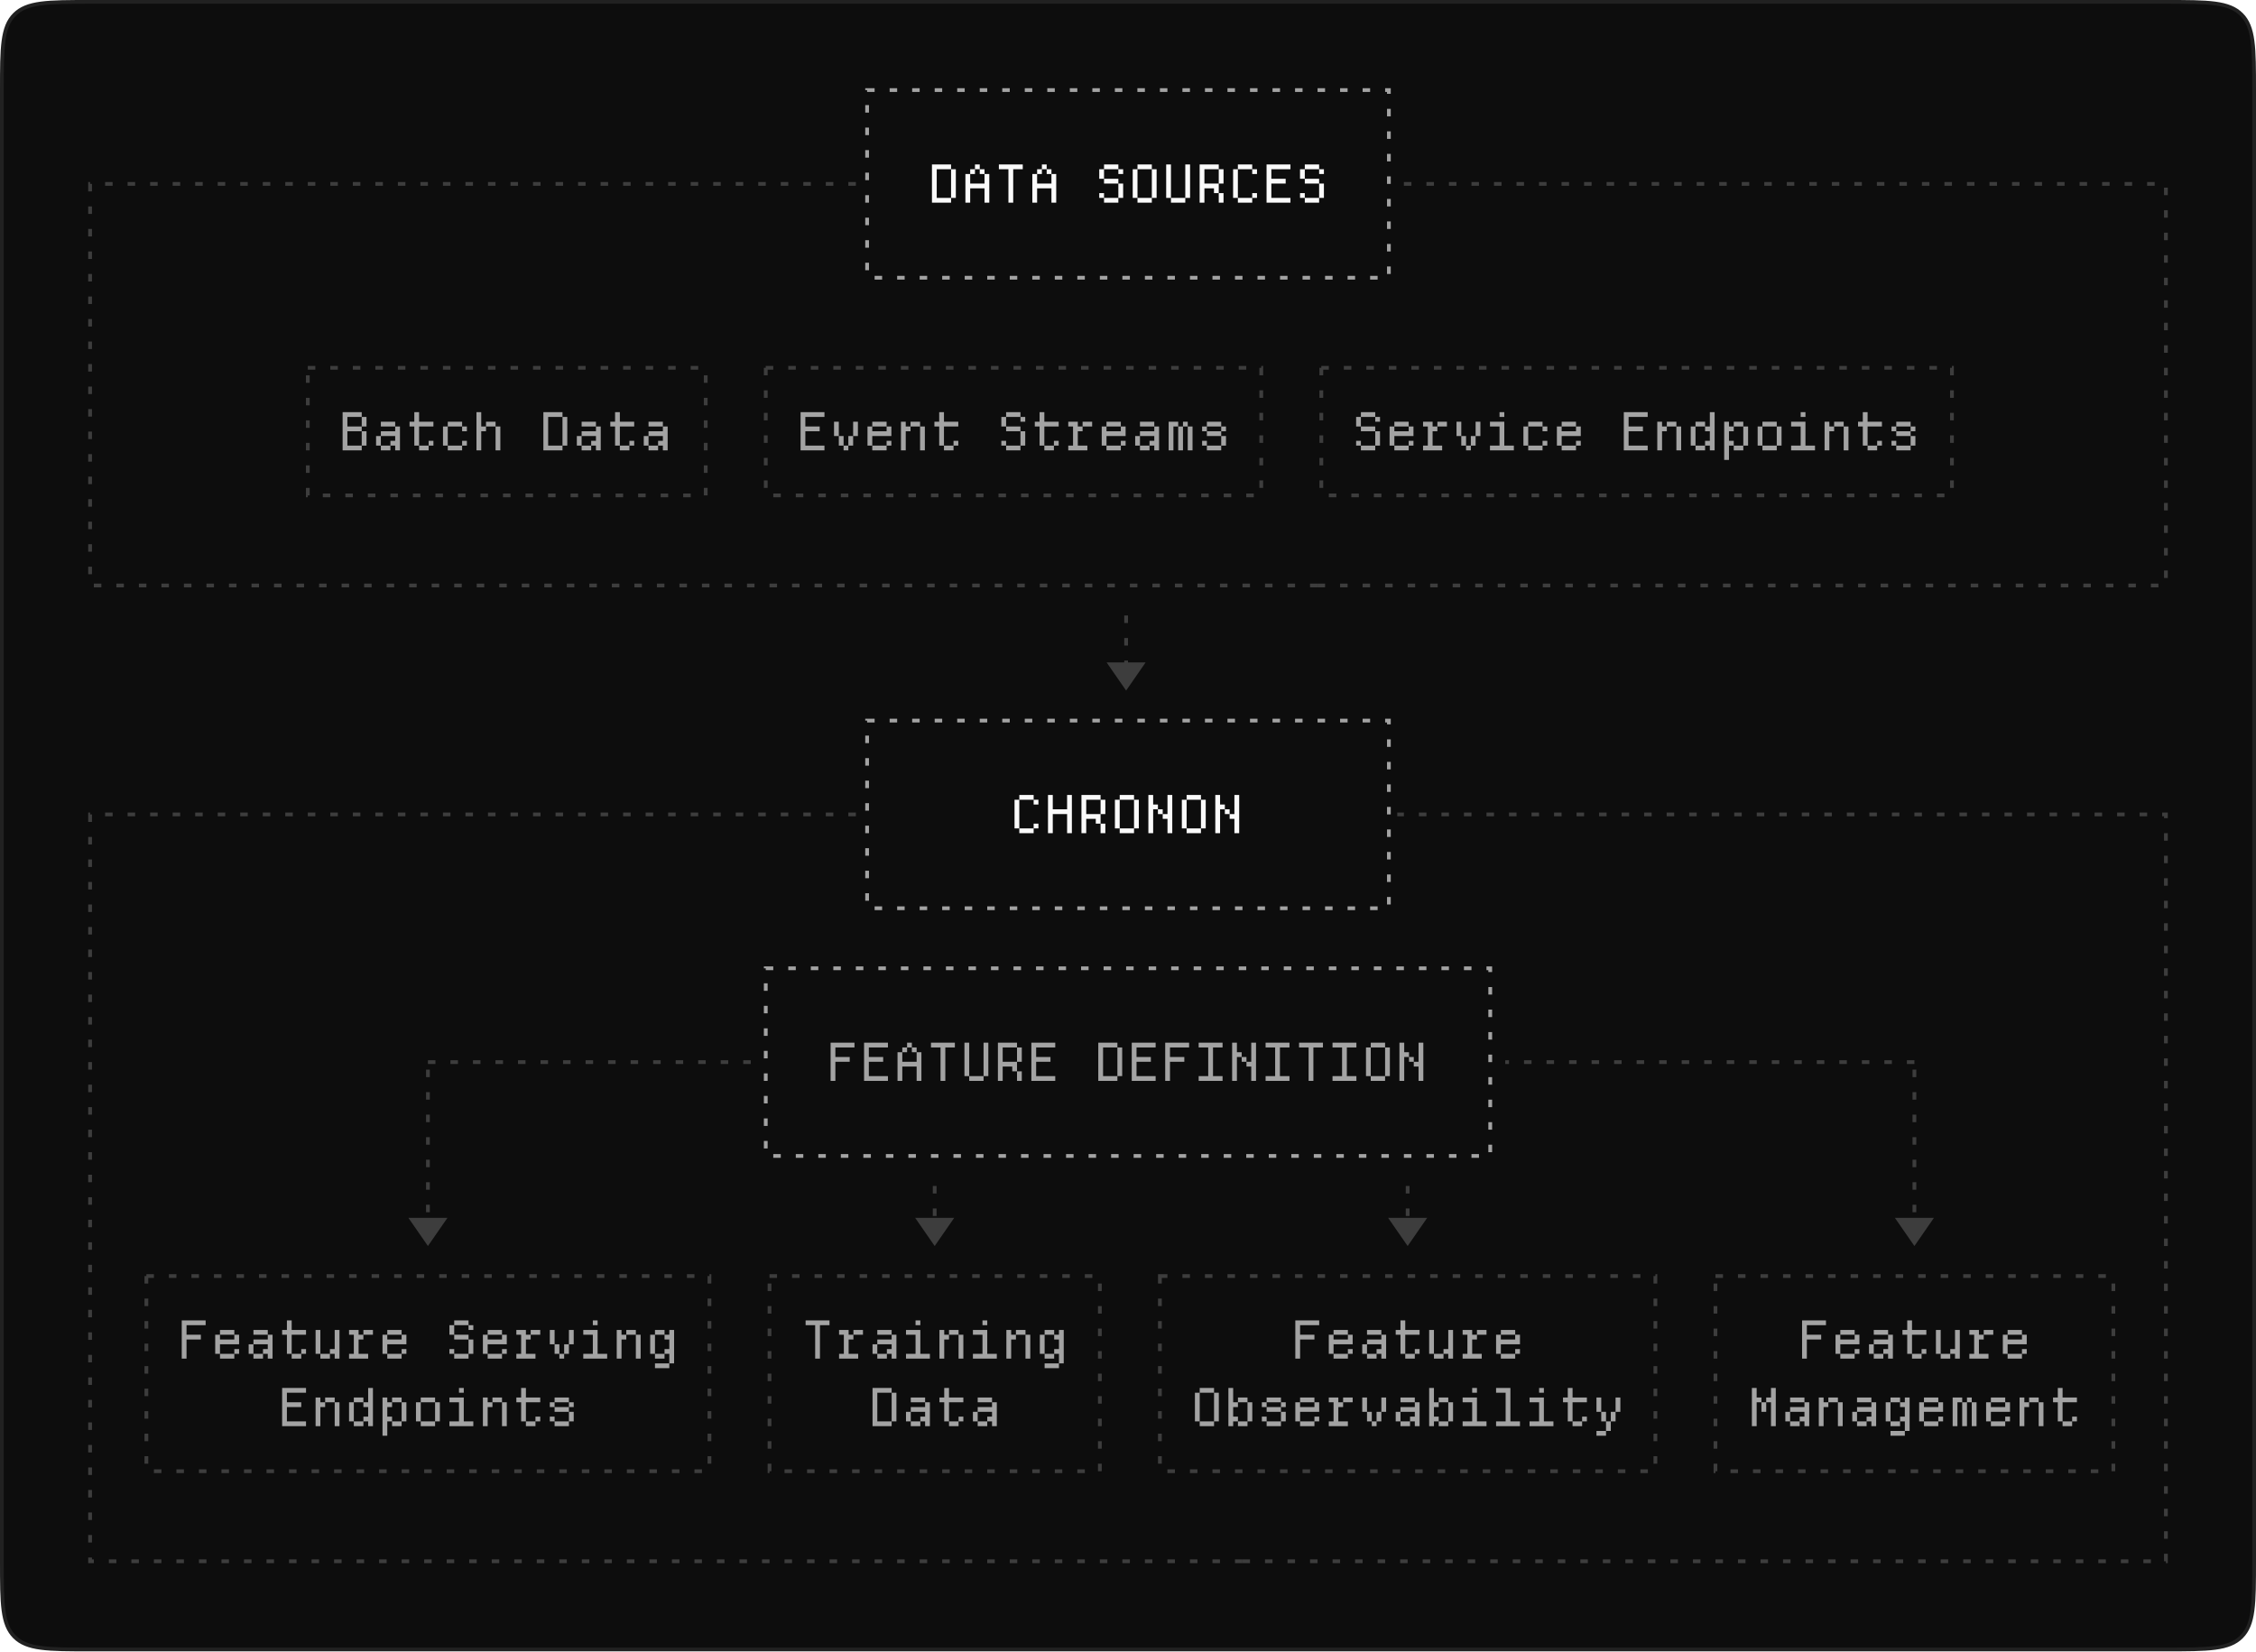
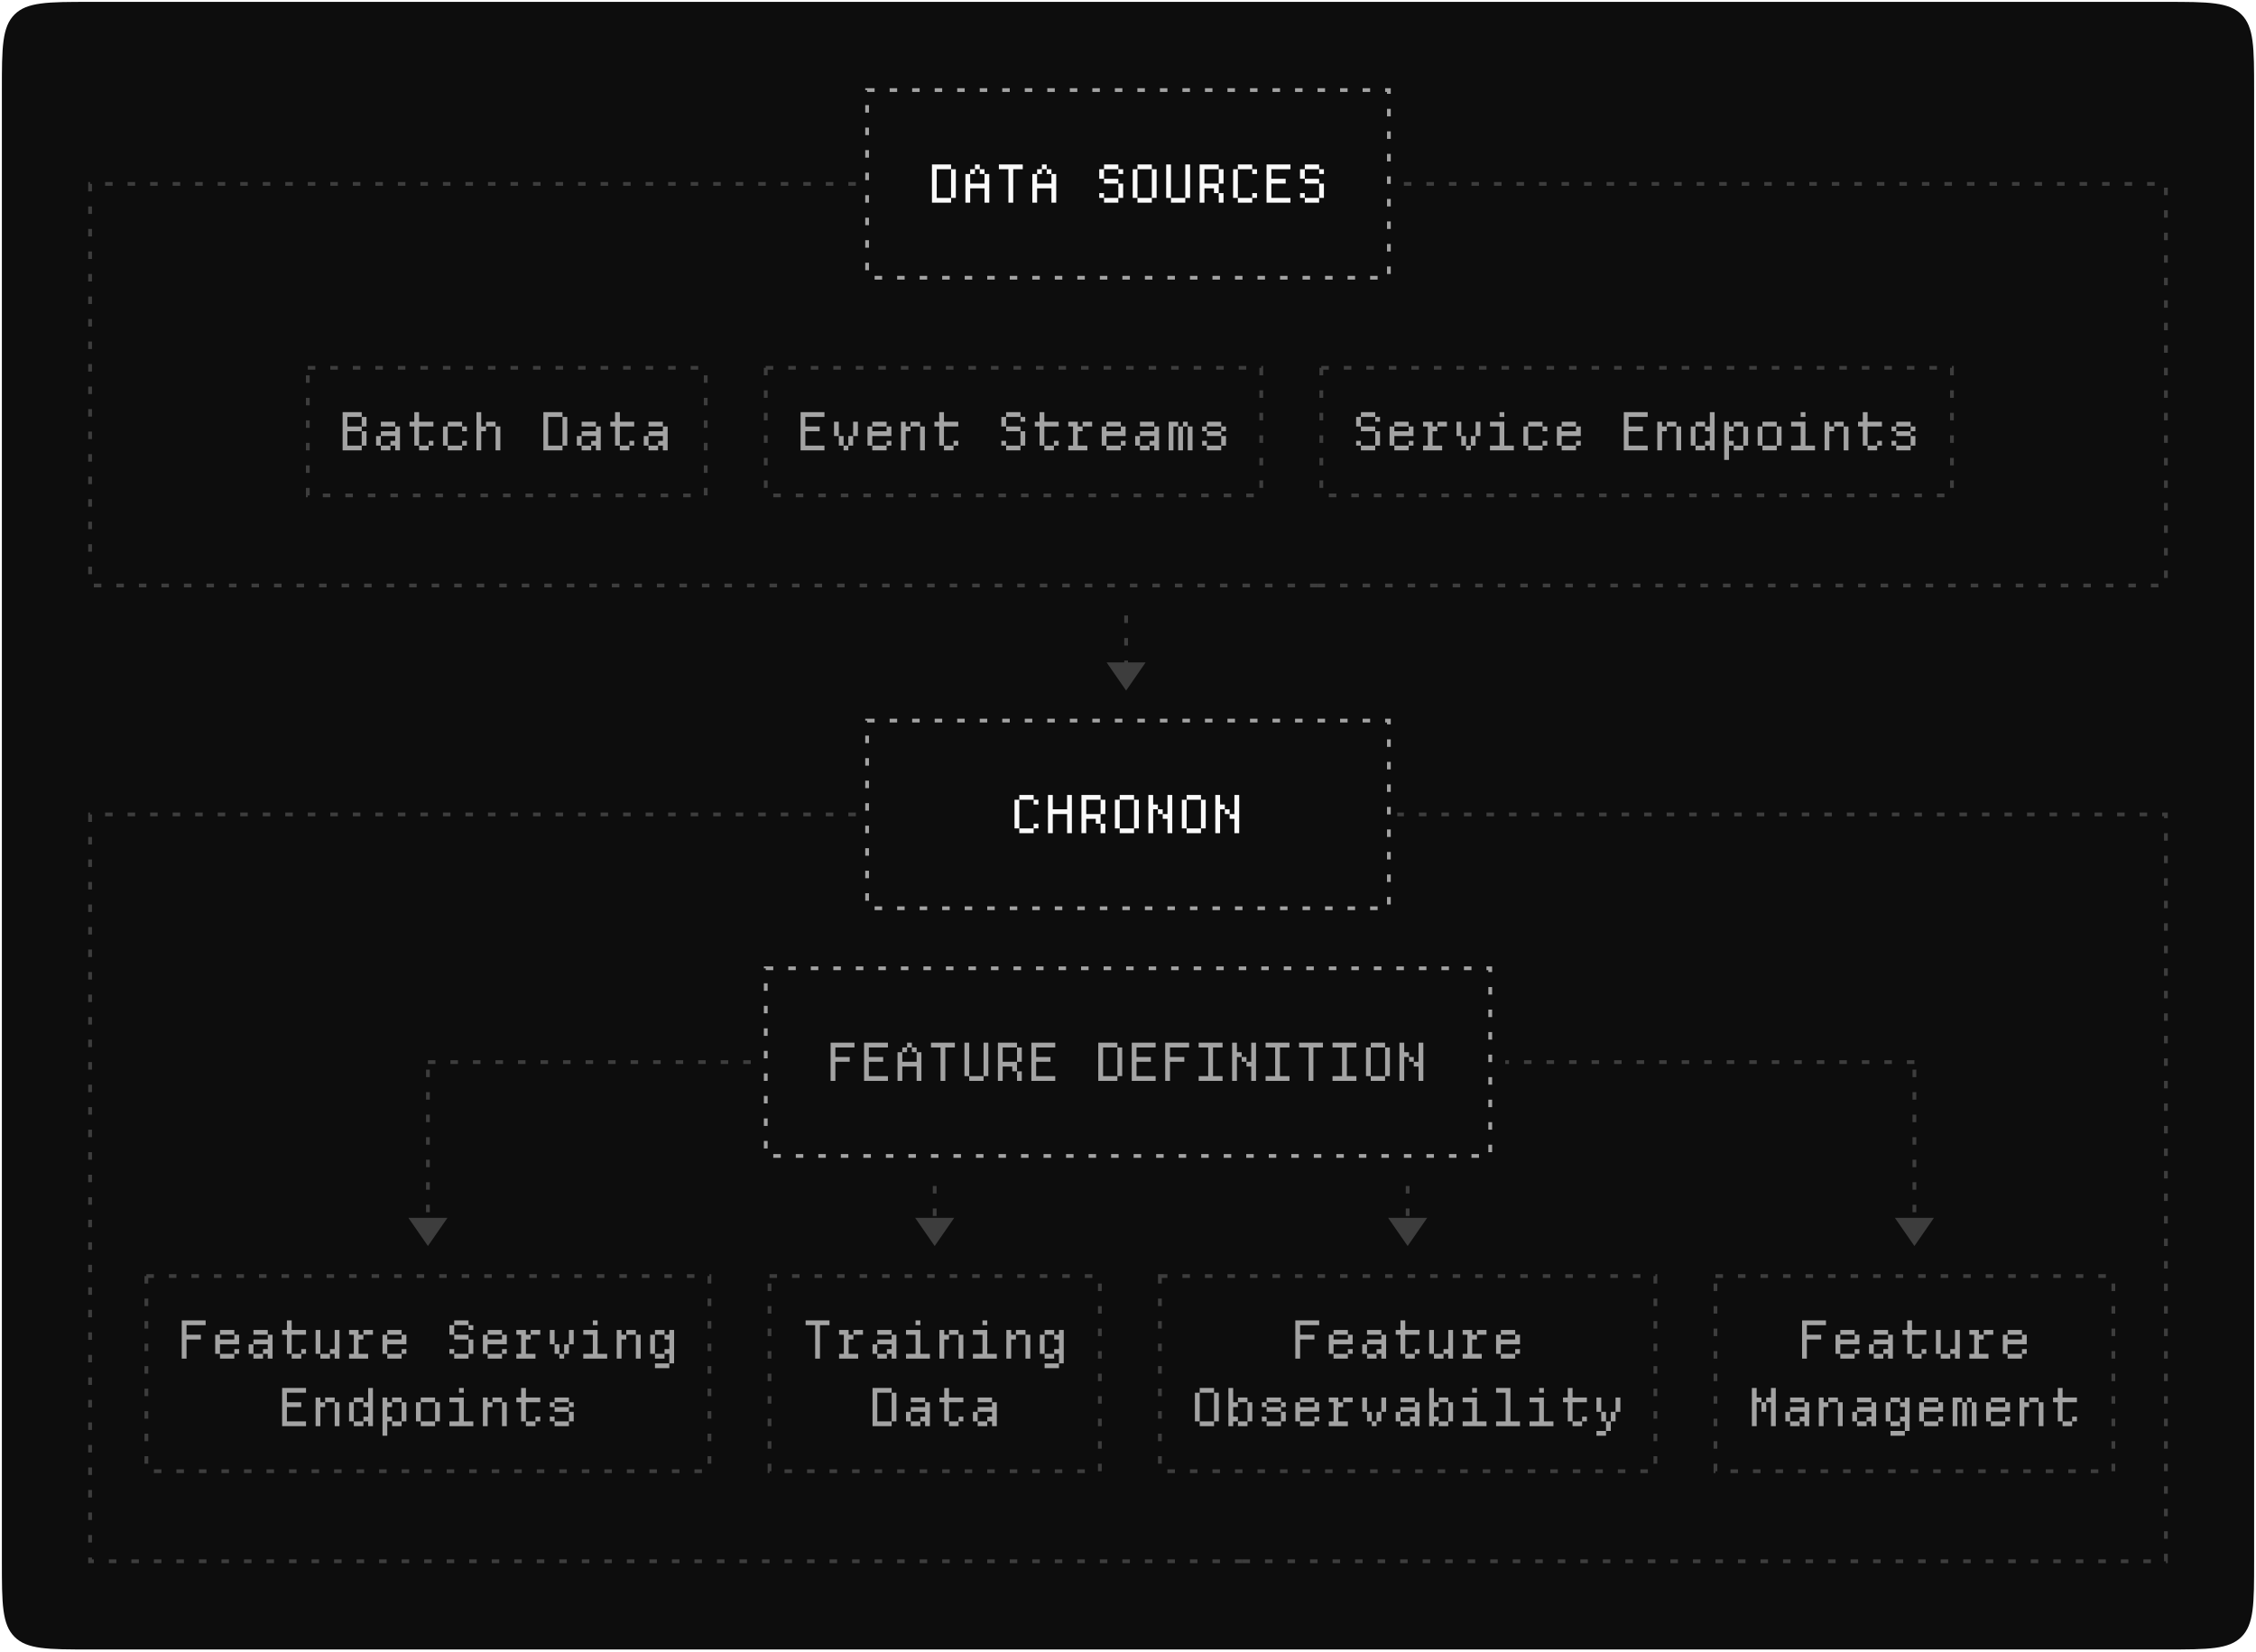
<svg xmlns="http://www.w3.org/2000/svg" width="601" height="440" viewBox="0 0 601 440" fill="none">
  <path d="M24 0.5H577C582.671 0.5 586.874 0.501 590.101 0.935C593.313 1.366 595.483 2.219 597.132 3.868C598.781 5.517 599.634 7.687 600.065 10.899C600.499 14.126 600.5 18.329 600.5 24V416C600.5 421.671 600.499 425.874 600.065 429.101C599.634 432.313 598.781 434.483 597.132 436.132C595.483 437.781 593.313 438.634 590.101 439.065C586.874 439.499 582.671 439.5 577 439.5H24C18.329 439.5 14.126 439.499 10.899 439.065C7.687 438.634 5.517 437.781 3.868 436.132C2.219 434.483 1.366 432.313 0.935 429.101C0.501 425.874 0.5 421.671 0.5 416V24C0.5 18.329 0.501 14.126 0.935 10.899C1.366 7.687 2.219 5.517 3.868 3.868C5.517 2.219 7.687 1.366 10.899 0.935C14.126 0.501 18.329 0.5 24 0.5Z" fill="#0D0D0D" />
-   <path d="M24 0.5H577C582.671 0.5 586.874 0.501 590.101 0.935C593.313 1.366 595.483 2.219 597.132 3.868C598.781 5.517 599.634 7.687 600.065 10.899C600.499 14.126 600.5 18.329 600.5 24V416C600.5 421.671 600.499 425.874 600.065 429.101C599.634 432.313 598.781 434.483 597.132 436.132C595.483 437.781 593.313 438.634 590.101 439.065C586.874 439.499 582.671 439.5 577 439.5H24C18.329 439.5 14.126 439.499 10.899 439.065C7.687 438.634 5.517 437.781 3.868 436.132C2.219 434.483 1.366 432.313 0.935 429.101C0.501 425.874 0.5 421.671 0.5 416V24C0.5 18.329 0.501 14.126 0.935 10.899C1.366 7.687 2.219 5.517 3.868 3.868C5.517 2.219 7.687 1.366 10.899 0.935C14.126 0.501 18.329 0.5 24 0.5Z" stroke="#212121" />
  <path d="M231 24H370V74H231V24Z" stroke="#A3A3A3" stroke-dasharray="2 4" />
  <path d="M248.273 43.818H253.364V45.091H249.545V52.727H253.364V54H248.273V43.818ZM253.364 45.091H254.636V52.727H253.364V45.091ZM257.187 46.364H258.46V48.909H262.278V46.364H263.55V54H262.278V50.182H258.46V54H257.187V46.364ZM259.732 43.818H261.005V45.091H259.732V43.818ZM258.46 45.091H259.732V46.364H258.46V45.091ZM261.005 45.091H262.278V46.364H261.005V45.091ZM266.101 43.818H272.464V45.091H269.919V54H268.646V45.091H266.101V43.818ZM275.015 46.364H276.288V48.909H280.106V46.364H281.379V54H280.106V50.182H276.288V54H275.015V46.364ZM277.56 43.818H278.833V45.091H277.56V43.818ZM276.288 45.091H277.56V46.364H276.288V45.091ZM278.833 45.091H280.106V46.364H278.833V45.091ZM292.843 45.091H294.116V47.636H292.843V45.091ZM294.116 47.636H297.934V48.909H294.116V47.636ZM297.934 52.727V54H294.116V52.727H297.934ZM294.116 52.727H292.843V51.455H294.116V52.727ZM297.934 48.909H299.207V52.727H297.934V48.909ZM294.116 43.818H297.934V45.091H294.116V43.818ZM297.934 45.091H299.207V46.364H297.934V45.091ZM301.757 45.091H303.03V52.727H301.757V45.091ZM303.03 52.727H306.848V54H303.03V52.727ZM306.848 45.091H308.121V52.727H306.848V45.091ZM303.03 43.818H306.848V45.091H303.03V43.818ZM310.671 43.818H311.944V52.727H310.671V43.818ZM311.944 52.727H315.762V54H311.944V52.727ZM315.762 43.818H317.035V52.727H315.762V43.818ZM319.585 43.818H324.676V45.091H320.858V48.909H324.676V51.455H323.403V50.182H320.858V54H319.585V43.818ZM324.676 45.091H325.949V48.909H324.676V45.091ZM324.676 51.455H325.949V54H324.676V51.455ZM328.499 45.091H329.772V52.727H328.499V45.091ZM329.772 52.727H333.59V54H329.772V52.727ZM333.59 51.455H334.863V52.727H333.59V51.455ZM329.772 43.818H333.59V45.091H329.772V43.818ZM333.59 45.091H334.863V46.364H333.59V45.091ZM337.413 43.818H343.777V45.091H338.686V47.636H342.504V48.909H338.686V52.727H343.777V54H337.413V43.818ZM346.327 45.091H347.6V47.636H346.327V45.091ZM347.6 47.636H351.418V48.909H347.6V47.636ZM351.418 52.727V54H347.6V52.727H351.418ZM347.6 52.727H346.327V51.455H347.6V52.727ZM351.418 48.909H352.691V52.727H351.418V48.909ZM347.6 43.818H351.418V45.091H347.6V43.818ZM351.418 45.091H352.691V46.364H351.418V45.091Z" fill="#FAFAFA" />
  <path d="M231 192H370V242H231V192Z" stroke="#A3A3A3" stroke-dasharray="2 4" />
  <path d="M270.273 213.091H271.545V220.727H270.273V213.091ZM271.545 220.727H275.364V222H271.545V220.727ZM275.364 219.455H276.636V220.727H275.364V219.455ZM271.545 211.818H275.364V213.091H271.545V211.818ZM275.364 213.091H276.636V214.364H275.364V213.091ZM279.187 211.818H280.46V215.636H284.278V211.818H285.55V222H284.278V216.909H280.46V222H279.187V211.818ZM288.101 211.818H293.192V213.091H289.374V216.909H293.192V219.455H291.919V218.182H289.374V222H288.101V211.818ZM293.192 213.091H294.464V216.909H293.192V213.091ZM293.192 219.455H294.464V222H293.192V219.455ZM297.015 213.091H298.288V220.727H297.015V213.091ZM298.288 220.727H302.106V222H298.288V220.727ZM302.106 213.091H303.379V220.727H302.106V213.091ZM298.288 211.818H302.106V213.091H298.288V211.818ZM305.929 211.818H307.202V214.364H308.474V215.636H307.202V222H305.929V211.818ZM311.02 218.182H309.747V216.909H311.02V211.818H312.293V222H311.02V218.182ZM309.747 216.909H308.474V215.636H309.747V216.909ZM314.843 213.091H316.116V220.727H314.843V213.091ZM316.116 220.727H319.934V222H316.116V220.727ZM319.934 213.091H321.207V220.727H319.934V213.091ZM316.116 211.818H319.934V213.091H316.116V211.818ZM323.757 211.818H325.03V214.364H326.303V215.636H325.03V222H323.757V211.818ZM328.848 218.182H327.575V216.909H328.848V211.818H330.121V222H328.848V218.182ZM327.575 216.909H326.303V215.636H327.575V216.909Z" fill="#FAFAFA" />
  <path d="M351 156H24V49H228.009" stroke="#3D3D3D" stroke-dasharray="2 4" />
  <path d="M331 416H24V217H228.279" stroke="#3D3D3D" stroke-dasharray="2 4" />
  <path d="M351 156H577V49H372.23" stroke="#3D3D3D" stroke-dasharray="2 4" />
  <path d="M331 416H577V217H372.23" stroke="#3D3D3D" stroke-dasharray="2 4" />
  <path d="M82 98H188V132H82V98Z" stroke="#3D3D3D" stroke-dasharray="2 4" />
  <path d="M91.273 109.818H96.364V111.091H92.546V113.636H96.364V114.909H92.546V118.727H96.364V120H91.273V109.818ZM96.364 114.909H97.636V118.727H96.364V114.909ZM96.364 111.091H97.636V113.636H96.364V111.091ZM100.187 116.182H101.46V118.727H100.187V116.182ZM101.46 118.727H104.005V120H101.46V118.727ZM104.005 117.455H105.278V116.182H101.46V114.909H105.278V113.636H106.55V120H105.278V118.727H104.005V117.455ZM101.46 112.364H105.278V113.636H101.46V112.364ZM110.374 109.818H111.646V112.364H115.464V113.636H111.646V118.727H110.374V113.636H109.101V112.364H110.374V109.818ZM111.646 118.727H114.192V120H111.646V118.727ZM114.192 117.455H115.464V118.727H114.192V117.455ZM119.288 112.364H123.106V113.636H119.288V112.364ZM118.015 113.636H119.288V118.727H118.015V113.636ZM119.288 118.727H123.106V120H119.288V118.727ZM123.106 113.636H124.379V114.909H123.106V113.636ZM123.106 117.455H124.379V118.727H123.106V117.455ZM126.929 109.818H128.202V113.636H129.474V114.909H128.202V120H126.929V109.818ZM132.02 113.636H133.293V120H132.02V113.636ZM129.474 112.364H132.02V113.636H129.474V112.364ZM144.757 109.818H149.848V111.091H146.03V118.727H149.848V120H144.757V109.818ZM149.848 111.091H151.121V118.727H149.848V111.091ZM153.671 116.182H154.944V118.727H153.671V116.182ZM154.944 118.727H157.489V120H154.944V118.727ZM157.489 117.455H158.762V116.182H154.944V114.909H158.762V113.636H160.035V120H158.762V118.727H157.489V117.455ZM154.944 112.364H158.762V113.636H154.944V112.364ZM163.858 109.818H165.131V112.364H168.949V113.636H165.131V118.727H163.858V113.636H162.585V112.364H163.858V109.818ZM165.131 118.727H167.676V120H165.131V118.727ZM167.676 117.455H168.949V118.727H167.676V117.455ZM171.499 116.182H172.772V118.727H171.499V116.182ZM172.772 118.727H175.317V120H172.772V118.727ZM175.317 117.455H176.59V116.182H172.772V114.909H176.59V113.636H177.863V120H176.59V118.727H175.317V117.455ZM172.772 112.364H176.59V113.636H172.772V112.364Z" fill="#A3A3A3" />
  <path d="M204 98H336V132H204V98Z" stroke="#3D3D3D" stroke-dasharray="2 4" />
  <path d="M213.273 109.818H219.636V111.091H214.545V113.636H218.364V114.909H214.545V118.727H219.636V120H213.273V109.818ZM222.187 112.364H223.46V116.182H222.187V112.364ZM227.278 112.364H228.55V116.182H227.278V112.364ZM224.732 118.727H223.46V116.182H224.732V118.727ZM224.732 118.727H226.005V120H224.732V118.727ZM226.005 116.182H227.278V118.727H226.005V116.182ZM232.374 112.364H236.192V113.636H232.374V112.364ZM231.101 113.636H232.374V114.909H236.192V113.636H237.464V116.182H232.374V118.727H231.101V113.636ZM232.374 118.727H236.192V120H232.374V118.727ZM236.192 117.455H237.464V118.727H236.192V117.455ZM240.015 112.364H241.288V113.636H242.56V114.909H241.288V120H240.015V112.364ZM242.56 112.364H245.106V113.636H242.56V112.364ZM245.106 113.636H246.379V120H245.106V113.636ZM250.202 109.818H251.474V112.364H255.293V113.636H251.474V118.727H250.202V113.636H248.929V112.364H250.202V109.818ZM251.474 118.727H254.02V120H251.474V118.727ZM254.02 117.455H255.293V118.727H254.02V117.455ZM266.757 111.091H268.03V113.636H266.757V111.091ZM268.03 113.636H271.848V114.909H268.03V113.636ZM271.848 118.727V120H268.03V118.727H271.848ZM268.03 118.727H266.757V117.455H268.03V118.727ZM271.848 114.909H273.121V118.727H271.848V114.909ZM268.03 109.818H271.848V111.091H268.03V109.818ZM271.848 111.091H273.121V112.364H271.848V111.091ZM276.944 109.818H278.217V112.364H282.035V113.636H278.217V118.727H276.944V113.636H275.671V112.364H276.944V109.818ZM278.217 118.727H280.762V120H278.217V118.727ZM280.762 117.455H282.035V118.727H280.762V117.455ZM287.131 112.364V113.636H288.403V114.909H287.131V118.727H289.676V120H284.585V118.727H285.858V113.636H284.585V112.364H287.131ZM290.949 112.364V113.636H288.403V112.364H290.949ZM294.772 112.364H298.59V113.636H294.772V112.364ZM293.499 113.636H294.772V114.909H298.59V113.636H299.863V116.182H294.772V118.727H293.499V113.636ZM294.772 118.727H298.59V120H294.772V118.727ZM298.59 117.455H299.863V118.727H298.59V117.455ZM302.413 116.182H303.686V118.727H302.413V116.182ZM303.686 118.727H306.232V120H303.686V118.727ZM306.232 117.455H307.504V116.182H303.686V114.909H307.504V113.636H308.777V120H307.504V118.727H306.232V117.455ZM303.686 112.364H307.504V113.636H303.686V112.364ZM311.327 112.364H313.873V113.636H312.6V120H311.327V112.364ZM313.873 113.636H315.146V120H313.873V113.636ZM316.418 113.636H315.146V112.364H316.418V113.636ZM316.418 113.636H317.691V120H316.418V113.636ZM325.332 118.727V120H321.514V118.727H325.332ZM321.514 118.727H320.241V117.455H321.514V118.727ZM325.332 112.364V113.636H321.514V112.364H325.332ZM320.241 113.636H321.514V114.909H320.241V113.636ZM321.514 114.909H325.332V116.182H321.514V114.909ZM325.332 116.182H326.605V118.727H325.332V116.182ZM325.332 113.636H326.605V114.909H325.332V113.636Z" fill="#A3A3A3" />
  <path d="M352 98H520V132H352V98Z" stroke="#3D3D3D" stroke-dasharray="2 4" />
  <path d="M361.273 111.091H362.545V113.636H361.273V111.091ZM362.545 113.636H366.364V114.909H362.545V113.636ZM366.364 118.727V120H362.545V118.727H366.364ZM362.545 118.727H361.273V117.455H362.545V118.727ZM366.364 114.909H367.636V118.727H366.364V114.909ZM362.545 109.818H366.364V111.091H362.545V109.818ZM366.364 111.091H367.636V112.364H366.364V111.091ZM371.46 112.364H375.278V113.636H371.46V112.364ZM370.187 113.636H371.46V114.909H375.278V113.636H376.55V116.182H371.46V118.727H370.187V113.636ZM371.46 118.727H375.278V120H371.46V118.727ZM375.278 117.455H376.55V118.727H375.278V117.455ZM381.646 112.364V113.636H382.919V114.909H381.646V118.727H384.192V120H379.101V118.727H380.374V113.636H379.101V112.364H381.646ZM385.464 112.364V113.636H382.919V112.364H385.464ZM388.015 112.364H389.288V116.182H388.015V112.364ZM393.106 112.364H394.379V116.182H393.106V112.364ZM390.56 118.727H389.288V116.182H390.56V118.727ZM390.56 118.727H391.833V120H390.56V118.727ZM391.833 116.182H393.106V118.727H391.833V116.182ZM399.474 113.636H396.929V112.364H400.747V118.727H403.293V120H396.929V118.727H399.474V113.636ZM399.474 109.818H400.747V111.091H399.474V109.818ZM407.116 112.364H410.934V113.636H407.116V112.364ZM405.843 113.636H407.116V118.727H405.843V113.636ZM407.116 118.727H410.934V120H407.116V118.727ZM410.934 113.636H412.207V114.909H410.934V113.636ZM410.934 117.455H412.207V118.727H410.934V117.455ZM416.03 112.364H419.848V113.636H416.03V112.364ZM414.757 113.636H416.03V114.909H419.848V113.636H421.121V116.182H416.03V118.727H414.757V113.636ZM416.03 118.727H419.848V120H416.03V118.727ZM419.848 117.455H421.121V118.727H419.848V117.455ZM432.585 109.818H438.949V111.091H433.858V113.636H437.676V114.909H433.858V118.727H438.949V120H432.585V109.818ZM441.499 112.364H442.772V113.636H444.045V114.909H442.772V120H441.499V112.364ZM444.045 112.364H446.59V113.636H444.045V112.364ZM446.59 113.636H447.863V120H446.59V113.636ZM455.504 109.818H456.777V120H455.504V118.727H454.232V117.455H455.504V114.909H454.232V113.636H455.504V109.818ZM454.232 118.727V120H451.686V118.727H454.232ZM451.686 118.727H450.413V113.636H451.686V118.727ZM454.232 113.636H451.686V112.364H454.232V113.636ZM459.327 112.364H460.6V113.636H461.873V114.909H460.6V117.455H461.873V118.727H460.6V122.545H459.327V112.364ZM461.873 112.364H464.418V113.636H461.873V112.364ZM464.418 113.636H465.691V118.727H464.418V113.636ZM461.873 118.727H464.418V120H461.873V118.727ZM469.514 112.364H473.332V113.636H469.514V112.364ZM473.332 113.636H474.605V118.727H473.332V113.636ZM468.241 113.636H469.514V118.727H468.241V113.636ZM469.514 118.727H473.332V120H469.514V118.727ZM479.701 113.636H477.156V112.364H480.974V118.727H483.519V120H477.156V118.727H479.701V113.636ZM479.701 109.818H480.974V111.091H479.701V109.818ZM486.07 112.364H487.342V113.636H488.615V114.909H487.342V120H486.07V112.364ZM488.615 112.364H491.161V113.636H488.615V112.364ZM491.161 113.636H492.433V120H491.161V113.636ZM496.256 109.818H497.529V112.364H501.347V113.636H497.529V118.727H496.256V113.636H494.984V112.364H496.256V109.818ZM497.529 118.727H500.075V120H497.529V118.727ZM500.075 117.455H501.347V118.727H500.075V117.455ZM508.989 118.727V120H505.17V118.727H508.989ZM505.17 118.727H503.898V117.455H505.17V118.727ZM508.989 112.364V113.636H505.17V112.364H508.989ZM503.898 113.636H505.17V114.909H503.898V113.636ZM505.17 114.909H508.989V116.182H505.17V114.909ZM508.989 116.182H510.261V118.727H508.989V116.182ZM508.989 113.636H510.261V114.909H508.989V113.636Z" fill="#A3A3A3" />
  <path d="M39 340H189V392H39V340Z" stroke="#3D3D3D" stroke-dasharray="2 4" />
  <path d="M48.417 351.818H54.781V353.091H49.69V355.636H53.508V356.909H49.69V362H48.417V351.818ZM58.604 354.364H62.422V355.636H58.604V354.364ZM57.331 355.636H58.604V356.909H62.422V355.636H63.695V358.182H58.604V360.727H57.331V355.636ZM58.604 360.727H62.422V362H58.604V360.727ZM62.422 359.455H63.695V360.727H62.422V359.455ZM66.245 358.182H67.518V360.727H66.245V358.182ZM67.518 360.727H70.064V362H67.518V360.727ZM70.064 359.455H71.336V358.182H67.518V356.909H71.336V355.636H72.609V362H71.336V360.727H70.064V359.455ZM67.518 354.364H71.336V355.636H67.518V354.364ZM76.432 351.818H77.705V354.364H81.523V355.636H77.705V360.727H76.432V355.636H75.159V354.364H76.432V351.818ZM77.705 360.727H80.25V362H77.705V360.727ZM80.25 359.455H81.523V360.727H80.25V359.455ZM84.073 354.364H85.346V360.727H84.073V354.364ZM85.346 360.727H87.892V362H85.346V360.727ZM89.164 354.364H90.437V362H89.164V360.727H87.892V359.455H89.164V354.364ZM95.533 354.364V355.636H96.806V356.909H95.533V360.727H98.079V362H92.988V360.727H94.26V355.636H92.988V354.364H95.533ZM99.351 354.364V355.636H96.806V354.364H99.351ZM103.174 354.364H106.993V355.636H103.174V354.364ZM101.902 355.636H103.174V356.909H106.993V355.636H108.265V358.182H103.174V360.727H101.902V355.636ZM103.174 360.727H106.993V362H103.174V360.727ZM106.993 359.455H108.265V360.727H106.993V359.455ZM119.73 353.091H121.002V355.636H119.73V353.091ZM121.002 355.636H124.821V356.909H121.002V355.636ZM124.821 360.727V362H121.002V360.727H124.821ZM121.002 360.727H119.73V359.455H121.002V360.727ZM124.821 356.909H126.093V360.727H124.821V356.909ZM121.002 351.818H124.821V353.091H121.002V351.818ZM124.821 353.091H126.093V354.364H124.821V353.091ZM129.917 354.364H133.735V355.636H129.917V354.364ZM128.644 355.636H129.917V356.909H133.735V355.636H135.007V358.182H129.917V360.727H128.644V355.636ZM129.917 360.727H133.735V362H129.917V360.727ZM133.735 359.455H135.007V360.727H133.735V359.455ZM140.103 354.364V355.636H141.376V356.909H140.103V360.727H142.649V362H137.558V360.727H138.831V355.636H137.558V354.364H140.103ZM143.922 354.364V355.636H141.376V354.364H143.922ZM146.472 354.364H147.745V358.182H146.472V354.364ZM151.563 354.364H152.836V358.182H151.563V354.364ZM149.017 360.727H147.745V358.182H149.017V360.727ZM149.017 360.727H150.29V362H149.017V360.727ZM150.29 358.182H151.563V360.727H150.29V358.182ZM157.931 355.636H155.386V354.364H159.204V360.727H161.75V362H155.386V360.727H157.931V355.636ZM157.931 351.818H159.204V353.091H157.931V351.818ZM164.3 354.364H165.573V355.636H166.846V356.909H165.573V362H164.3V354.364ZM166.846 354.364H169.391V355.636H166.846V354.364ZM169.391 355.636H170.664V362H169.391V355.636ZM174.487 354.364H177.032V355.636H174.487V354.364ZM173.214 355.636H174.487V360.727H173.214V355.636ZM174.487 360.727H177.032V362H174.487V360.727ZM174.487 363.273H178.305V364.545H174.487V363.273ZM177.032 359.455H178.305V356.909H177.032V355.636H178.305V354.364H179.578V363.273H178.305V360.727H177.032V359.455ZM75.159 369.818H81.523V371.091H76.432V373.636H80.25V374.909H76.432V378.727H81.523V380H75.159V369.818ZM84.073 372.364H85.346V373.636H86.619V374.909H85.346V380H84.073V372.364ZM86.619 372.364H89.164V373.636H86.619V372.364ZM89.164 373.636H90.437V380H89.164V373.636ZM98.079 369.818H99.351V380H98.079V378.727H96.806V377.455H98.079V374.909H96.806V373.636H98.079V369.818ZM96.806 378.727V380H94.26V378.727H96.806ZM94.26 378.727H92.988V373.636H94.26V378.727ZM96.806 373.636H94.26V372.364H96.806V373.636ZM101.902 372.364H103.174V373.636H104.447V374.909H103.174V377.455H104.447V378.727H103.174V382.545H101.902V372.364ZM104.447 372.364H106.993V373.636H104.447V372.364ZM106.993 373.636H108.265V378.727H106.993V373.636ZM104.447 378.727H106.993V380H104.447V378.727ZM112.088 372.364H115.907V373.636H112.088V372.364ZM115.907 373.636H117.179V378.727H115.907V373.636ZM110.816 373.636H112.088V378.727H110.816V373.636ZM112.088 378.727H115.907V380H112.088V378.727ZM122.275 373.636H119.73V372.364H123.548V378.727H126.093V380H119.73V378.727H122.275V373.636ZM122.275 369.818H123.548V371.091H122.275V369.818ZM128.644 372.364H129.917V373.636H131.189V374.909H129.917V380H128.644V372.364ZM131.189 372.364H133.735V373.636H131.189V372.364ZM133.735 373.636H135.007V380H133.735V373.636ZM138.831 369.818H140.103V372.364H143.922V373.636H140.103V378.727H138.831V373.636H137.558V372.364H138.831V369.818ZM140.103 378.727H142.649V380H140.103V378.727ZM142.649 377.455H143.922V378.727H142.649V377.455ZM151.563 378.727V380H147.745V378.727H151.563ZM147.745 378.727H146.472V377.455H147.745V378.727ZM151.563 372.364V373.636H147.745V372.364H151.563ZM146.472 373.636H147.745V374.909H146.472V373.636ZM147.745 374.909H151.563V376.182H147.745V374.909ZM151.563 376.182H152.836V378.727H151.563V376.182ZM151.563 373.636H152.836V374.909H151.563V373.636Z" fill="#A3A3A3" />
  <path d="M205 340H293V392H205V340Z" stroke="#3D3D3D" stroke-dasharray="2 4" />
  <path d="M214.616 351.818H220.98V353.091H218.435V362H217.162V353.091H214.616V351.818ZM226.076 354.364V355.636H227.349V356.909H226.076V360.727H228.621V362H223.531V360.727H224.803V355.636H223.531V354.364H226.076ZM229.894 354.364V355.636H227.349V354.364H229.894ZM232.445 358.182H233.717V360.727H232.445V358.182ZM233.717 360.727H236.263V362H233.717V360.727ZM236.263 359.455H237.536V358.182H233.717V356.909H237.536V355.636H238.808V362H237.536V360.727H236.263V359.455ZM233.717 354.364H237.536V355.636H233.717V354.364ZM243.904 355.636H241.359V354.364H245.177V360.727H247.722V362H241.359V360.727H243.904V355.636ZM243.904 351.818H245.177V353.091H243.904V351.818ZM250.273 354.364H251.545V355.636H252.818V356.909H251.545V362H250.273V354.364ZM252.818 354.364H255.364V355.636H252.818V354.364ZM255.364 355.636H256.636V362H255.364V355.636ZM261.732 355.636H259.187V354.364H263.005V360.727H265.55V362H259.187V360.727H261.732V355.636ZM261.732 351.818H263.005V353.091H261.732V351.818ZM268.101 354.364H269.374V355.636H270.646V356.909H269.374V362H268.101V354.364ZM270.646 354.364H273.192V355.636H270.646V354.364ZM273.192 355.636H274.464V362H273.192V355.636ZM278.288 354.364H280.833V355.636H278.288V354.364ZM277.015 355.636H278.288V360.727H277.015V355.636ZM278.288 360.727H280.833V362H278.288V360.727ZM278.288 363.273H282.106V364.545H278.288V363.273ZM280.833 359.455H282.106V356.909H280.833V355.636H282.106V354.364H283.379V363.273H282.106V360.727H280.833V359.455ZM232.445 369.818H237.536V371.091H233.717V378.727H237.536V380H232.445V369.818ZM237.536 371.091H238.808V378.727H237.536V371.091ZM241.359 376.182H242.631V378.727H241.359V376.182ZM242.631 378.727H245.177V380H242.631V378.727ZM245.177 377.455H246.45V376.182H242.631V374.909H246.45V373.636H247.722V380H246.45V378.727H245.177V377.455ZM242.631 372.364H246.45V373.636H242.631V372.364ZM251.545 369.818H252.818V372.364H256.636V373.636H252.818V378.727H251.545V373.636H250.273V372.364H251.545V369.818ZM252.818 378.727H255.364V380H252.818V378.727ZM255.364 377.455H256.636V378.727H255.364V377.455ZM259.187 376.182H260.46V378.727H259.187V376.182ZM260.46 378.727H263.005V380H260.46V378.727ZM263.005 377.455H264.278V376.182H260.46V374.909H264.278V373.636H265.55V380H264.278V378.727H263.005V377.455ZM260.46 372.364H264.278V373.636H260.46V372.364Z" fill="#A3A3A3" />
  <path d="M309 340H441V392H309V340Z" stroke="#3D3D3D" stroke-dasharray="2 4" />
  <path d="M345.074 351.818H351.437V353.091H346.346V355.636H350.164V356.909H346.346V362H345.074V351.818ZM355.26 354.364H359.078V355.636H355.26V354.364ZM353.988 355.636H355.26V356.909H359.078V355.636H360.351V358.182H355.26V360.727H353.988V355.636ZM355.26 360.727H359.078V362H355.26V360.727ZM359.078 359.455H360.351V360.727H359.078V359.455ZM362.902 358.182H364.174V360.727H362.902V358.182ZM364.174 360.727H366.72V362H364.174V360.727ZM366.72 359.455H367.993V358.182H364.174V356.909H367.993V355.636H369.265V362H367.993V360.727H366.72V359.455ZM364.174 354.364H367.993V355.636H364.174V354.364ZM373.088 351.818H374.361V354.364H378.179V355.636H374.361V360.727H373.088V355.636H371.816V354.364H373.088V351.818ZM374.361 360.727H376.907V362H374.361V360.727ZM376.907 359.455H378.179V360.727H376.907V359.455ZM380.73 354.364H382.002V360.727H380.73V354.364ZM382.002 360.727H384.548V362H382.002V360.727ZM385.821 354.364H387.093V362H385.821V360.727H384.548V359.455H385.821V354.364ZM392.189 354.364V355.636H393.462V356.909H392.189V360.727H394.735V362H389.644V360.727H390.917V355.636H389.644V354.364H392.189ZM396.007 354.364V355.636H393.462V354.364H396.007ZM399.831 354.364H403.649V355.636H399.831V354.364ZM398.558 355.636H399.831V356.909H403.649V355.636H404.922V358.182H399.831V360.727H398.558V355.636ZM399.831 360.727H403.649V362H399.831V360.727ZM403.649 359.455H404.922V360.727H403.649V359.455ZM318.331 371.091H319.604V378.727H318.331V371.091ZM319.604 378.727H323.422V380H319.604V378.727ZM323.422 371.091H324.695V378.727H323.422V371.091ZM319.604 369.818H323.422V371.091H319.604V369.818ZM327.245 369.818H328.518V373.636H329.791V374.909H328.518V377.455H329.791V378.727H328.518V380H327.245V369.818ZM329.791 378.727H332.336V380H329.791V378.727ZM332.336 373.636H333.609V378.727H332.336V373.636ZM329.791 372.364H332.336V373.636H329.791V372.364ZM341.25 378.727V380H337.432V378.727H341.25ZM337.432 378.727H336.159V377.455H337.432V378.727ZM341.25 372.364V373.636H337.432V372.364H341.25ZM336.159 373.636H337.432V374.909H336.159V373.636ZM337.432 374.909H341.25V376.182H337.432V374.909ZM341.25 376.182H342.523V378.727H341.25V376.182ZM341.25 373.636H342.523V374.909H341.25V373.636ZM346.346 372.364H350.164V373.636H346.346V372.364ZM345.074 373.636H346.346V374.909H350.164V373.636H351.437V376.182H346.346V378.727H345.074V373.636ZM346.346 378.727H350.164V380H346.346V378.727ZM350.164 377.455H351.437V378.727H350.164V377.455ZM356.533 372.364V373.636H357.806V374.909H356.533V378.727H359.078V380H353.988V378.727H355.26V373.636H353.988V372.364H356.533ZM360.351 372.364V373.636H357.806V372.364H360.351ZM362.902 372.364H364.174V376.182H362.902V372.364ZM367.993 372.364H369.265V376.182H367.993V372.364ZM365.447 378.727H364.174V376.182H365.447V378.727ZM365.447 378.727H366.72V380H365.447V378.727ZM366.72 376.182H367.993V378.727H366.72V376.182ZM371.816 376.182H373.088V378.727H371.816V376.182ZM373.088 378.727H375.634V380H373.088V378.727ZM375.634 377.455H376.907V376.182H373.088V374.909H376.907V373.636H378.179V380H376.907V378.727H375.634V377.455ZM373.088 372.364H376.907V373.636H373.088V372.364ZM380.73 369.818H382.002V373.636H383.275V374.909H382.002V377.455H383.275V378.727H382.002V380H380.73V369.818ZM383.275 378.727H385.821V380H383.275V378.727ZM385.821 373.636H387.093V378.727H385.821V373.636ZM383.275 372.364H385.821V373.636H383.275V372.364ZM392.189 373.636H389.644V372.364H393.462V378.727H396.007V380H389.644V378.727H392.189V373.636ZM392.189 369.818H393.462V371.091H392.189V369.818ZM401.103 371.091H398.558V369.818H402.376V378.727H404.922V380H398.558V378.727H401.103V371.091ZM410.017 373.636H407.472V372.364H411.29V378.727H413.836V380H407.472V378.727H410.017V373.636ZM410.017 369.818H411.29V371.091H410.017V369.818ZM417.659 369.818H418.931V372.364H422.75V373.636H418.931V378.727H417.659V373.636H416.386V372.364H417.659V369.818ZM418.931 378.727H421.477V380H418.931V378.727ZM421.477 377.455H422.75V378.727H421.477V377.455ZM425.3 372.364H426.573V376.182H425.3V372.364ZM430.391 372.364H431.664V376.182H430.391V372.364ZM427.846 378.727H429.118V381.273H427.846V378.727ZM427.846 381.273V382.545H425.3V381.273H427.846ZM429.118 376.182H430.391V378.727H429.118V376.182ZM426.573 376.182H427.846V378.727H426.573V376.182Z" fill="#A3A3A3" />
  <path d="M457 340H563V392H457V340Z" stroke="#3D3D3D" stroke-dasharray="2 4" />
  <path d="M480.074 351.818H486.437V353.091H481.346V355.636H485.164V356.909H481.346V362H480.074V351.818ZM490.26 354.364H494.078V355.636H490.26V354.364ZM488.988 355.636H490.26V356.909H494.078V355.636H495.351V358.182H490.26V360.727H488.988V355.636ZM490.26 360.727H494.078V362H490.26V360.727ZM494.078 359.455H495.351V360.727H494.078V359.455ZM497.902 358.182H499.174V360.727H497.902V358.182ZM499.174 360.727H501.72V362H499.174V360.727ZM501.72 359.455H502.993V358.182H499.174V356.909H502.993V355.636H504.265V362H502.993V360.727H501.72V359.455ZM499.174 354.364H502.993V355.636H499.174V354.364ZM508.088 351.818H509.361V354.364H513.179V355.636H509.361V360.727H508.088V355.636H506.816V354.364H508.088V351.818ZM509.361 360.727H511.907V362H509.361V360.727ZM511.907 359.455H513.179V360.727H511.907V359.455ZM515.73 354.364H517.002V360.727H515.73V354.364ZM517.002 360.727H519.548V362H517.002V360.727ZM520.821 354.364H522.093V362H520.821V360.727H519.548V359.455H520.821V354.364ZM527.189 354.364V355.636H528.462V356.909H527.189V360.727H529.735V362H524.644V360.727H525.917V355.636H524.644V354.364H527.189ZM531.007 354.364V355.636H528.462V354.364H531.007ZM534.831 354.364H538.649V355.636H534.831V354.364ZM533.558 355.636H534.831V356.909H538.649V355.636H539.922V358.182H534.831V360.727H533.558V355.636ZM534.831 360.727H538.649V362H534.831V360.727ZM538.649 359.455H539.922V360.727H538.649V359.455ZM466.702 369.818H467.975V372.364H469.248V373.636H467.975V380H466.702V369.818ZM471.793 373.636H470.521V372.364H471.793V369.818H473.066V380H471.793V373.636ZM469.248 373.636H470.521V376.182H469.248V373.636ZM475.616 376.182H476.889V378.727H475.616V376.182ZM476.889 378.727H479.435V380H476.889V378.727ZM479.435 377.455H480.707V376.182H476.889V374.909H480.707V373.636H481.98V380H480.707V378.727H479.435V377.455ZM476.889 372.364H480.707V373.636H476.889V372.364ZM484.531 372.364H485.803V373.636H487.076V374.909H485.803V380H484.531V372.364ZM487.076 372.364H489.621V373.636H487.076V372.364ZM489.621 373.636H490.894V380H489.621V373.636ZM493.445 376.182H494.717V378.727H493.445V376.182ZM494.717 378.727H497.263V380H494.717V378.727ZM497.263 377.455H498.536V376.182H494.717V374.909H498.536V373.636H499.808V380H498.536V378.727H497.263V377.455ZM494.717 372.364H498.536V373.636H494.717V372.364ZM503.631 372.364H506.177V373.636H503.631V372.364ZM502.359 373.636H503.631V378.727H502.359V373.636ZM503.631 378.727H506.177V380H503.631V378.727ZM503.631 381.273H507.45V382.545H503.631V381.273ZM506.177 377.455H507.45V374.909H506.177V373.636H507.45V372.364H508.722V381.273H507.45V378.727H506.177V377.455ZM512.545 372.364H516.364V373.636H512.545V372.364ZM511.273 373.636H512.545V374.909H516.364V373.636H517.636V376.182H512.545V378.727H511.273V373.636ZM512.545 378.727H516.364V380H512.545V378.727ZM516.364 377.455H517.636V378.727H516.364V377.455ZM520.187 372.364H522.732V373.636H521.46V380H520.187V372.364ZM522.732 373.636H524.005V380H522.732V373.636ZM525.278 373.636H524.005V372.364H525.278V373.636ZM525.278 373.636H526.55V380H525.278V373.636ZM530.374 372.364H534.192V373.636H530.374V372.364ZM529.101 373.636H530.374V374.909H534.192V373.636H535.464V376.182H530.374V378.727H529.101V373.636ZM530.374 378.727H534.192V380H530.374V378.727ZM534.192 377.455H535.464V378.727H534.192V377.455ZM538.015 372.364H539.288V373.636H540.56V374.909H539.288V380H538.015V372.364ZM540.56 372.364H543.106V373.636H540.56V372.364ZM543.106 373.636H544.379V380H543.106V373.636ZM548.202 369.818H549.474V372.364H553.293V373.636H549.474V378.727H548.202V373.636H546.929V372.364H548.202V369.818ZM549.474 378.727H552.02V380H549.474V378.727ZM552.02 377.455H553.293V378.727H552.02V377.455Z" fill="#A3A3A3" />
  <path d="M300 178L300 164" stroke="#3D3D3D" stroke-dasharray="2 4" />
  <path d="M300 184L294.804 176.5L305.196 176.5L300 184Z" fill="#3D3D3D" />
  <path d="M204 258H397V308H204V258Z" stroke="#A3A3A3" stroke-dasharray="2 4" />
  <path d="M221.273 277.818H227.636V279.091H222.545V281.636H226.364V282.909H222.545V288H221.273V277.818ZM230.187 277.818H236.55V279.091H231.46V281.636H235.278V282.909H231.46V286.727H236.55V288H230.187V277.818ZM239.101 280.364H240.374V282.909H244.192V280.364H245.464V288H244.192V284.182H240.374V288H239.101V280.364ZM241.646 277.818H242.919V279.091H241.646V277.818ZM240.374 279.091H241.646V280.364H240.374V279.091ZM242.919 279.091H244.192V280.364H242.919V279.091ZM248.015 277.818H254.379V279.091H251.833V288H250.56V279.091H248.015V277.818ZM256.929 277.818H258.202V286.727H256.929V277.818ZM258.202 286.727H262.02V288H258.202V286.727ZM262.02 277.818H263.293V286.727H262.02V277.818ZM265.843 277.818H270.934V279.091H267.116V282.909H270.934V285.455H269.661V284.182H267.116V288H265.843V277.818ZM270.934 279.091H272.207V282.909H270.934V279.091ZM270.934 285.455H272.207V288H270.934V285.455ZM274.757 277.818H281.121V279.091H276.03V281.636H279.848V282.909H276.03V286.727H281.121V288H274.757V277.818ZM292.585 277.818H297.676V279.091H293.858V286.727H297.676V288H292.585V277.818ZM297.676 279.091H298.949V286.727H297.676V279.091ZM301.499 277.818H307.863V279.091H302.772V281.636H306.59V282.909H302.772V286.727H307.863V288H301.499V277.818ZM310.413 277.818H316.777V279.091H311.686V281.636H315.504V282.909H311.686V288H310.413V277.818ZM321.873 286.727V279.091H319.327V277.818H325.691V279.091H323.146V286.727H325.691V288H319.327V286.727H321.873ZM328.241 277.818H329.514V280.364H330.787V281.636H329.514V288H328.241V277.818ZM333.332 284.182H332.06V282.909H333.332V277.818H334.605V288H333.332V284.182ZM332.06 282.909H330.787V281.636H332.06V282.909ZM339.701 286.727V279.091H337.156V277.818H343.519V279.091H340.974V286.727H343.519V288H337.156V286.727H339.701ZM346.07 277.818H352.433V279.091H349.888V288H348.615V279.091H346.07V277.818ZM357.529 286.727V279.091H354.984V277.818H361.347V279.091H358.802V286.727H361.347V288H354.984V286.727H357.529ZM363.898 279.091H365.17V286.727H363.898V279.091ZM365.17 286.727H368.989V288H365.17V286.727ZM368.989 279.091H370.261V286.727H368.989V279.091ZM365.17 277.818H368.989V279.091H365.17V277.818ZM372.812 277.818H374.085V280.364H375.357V281.636H374.085V288H372.812V277.818ZM377.903 284.182H376.63V282.909H377.903V277.818H379.175V288H377.903V284.182ZM376.63 282.909H375.357V281.636H376.63V282.909Z" fill="#A3A3A3" />
  <path d="M249 330L249 316" stroke="#3D3D3D" stroke-dasharray="2 4" />
  <path d="M375 330L375 316" stroke="#3D3D3D" stroke-dasharray="2 4" />
  <path d="M249 332L243.804 324.5L254.196 324.5L249 332Z" fill="#3D3D3D" />
  <path d="M375 332L369.804 324.5L380.196 324.5L375 332Z" fill="#3D3D3D" />
  <path d="M114 323L114 283" stroke="#3D3D3D" stroke-dasharray="2 4" />
  <path d="M510 323L510 283" stroke="#3D3D3D" stroke-dasharray="2 4" />
  <path d="M114 332L108.804 324.5L119.196 324.5L114 332Z" fill="#3D3D3D" />
  <path d="M510 332L504.804 324.5L515.196 324.5L510 332Z" fill="#3D3D3D" />
  <path d="M200 283L114 283" stroke="#3D3D3D" stroke-dasharray="2 4" />
  <path d="M510 283L401 283" stroke="#3D3D3D" stroke-dasharray="2 4" />
</svg>
